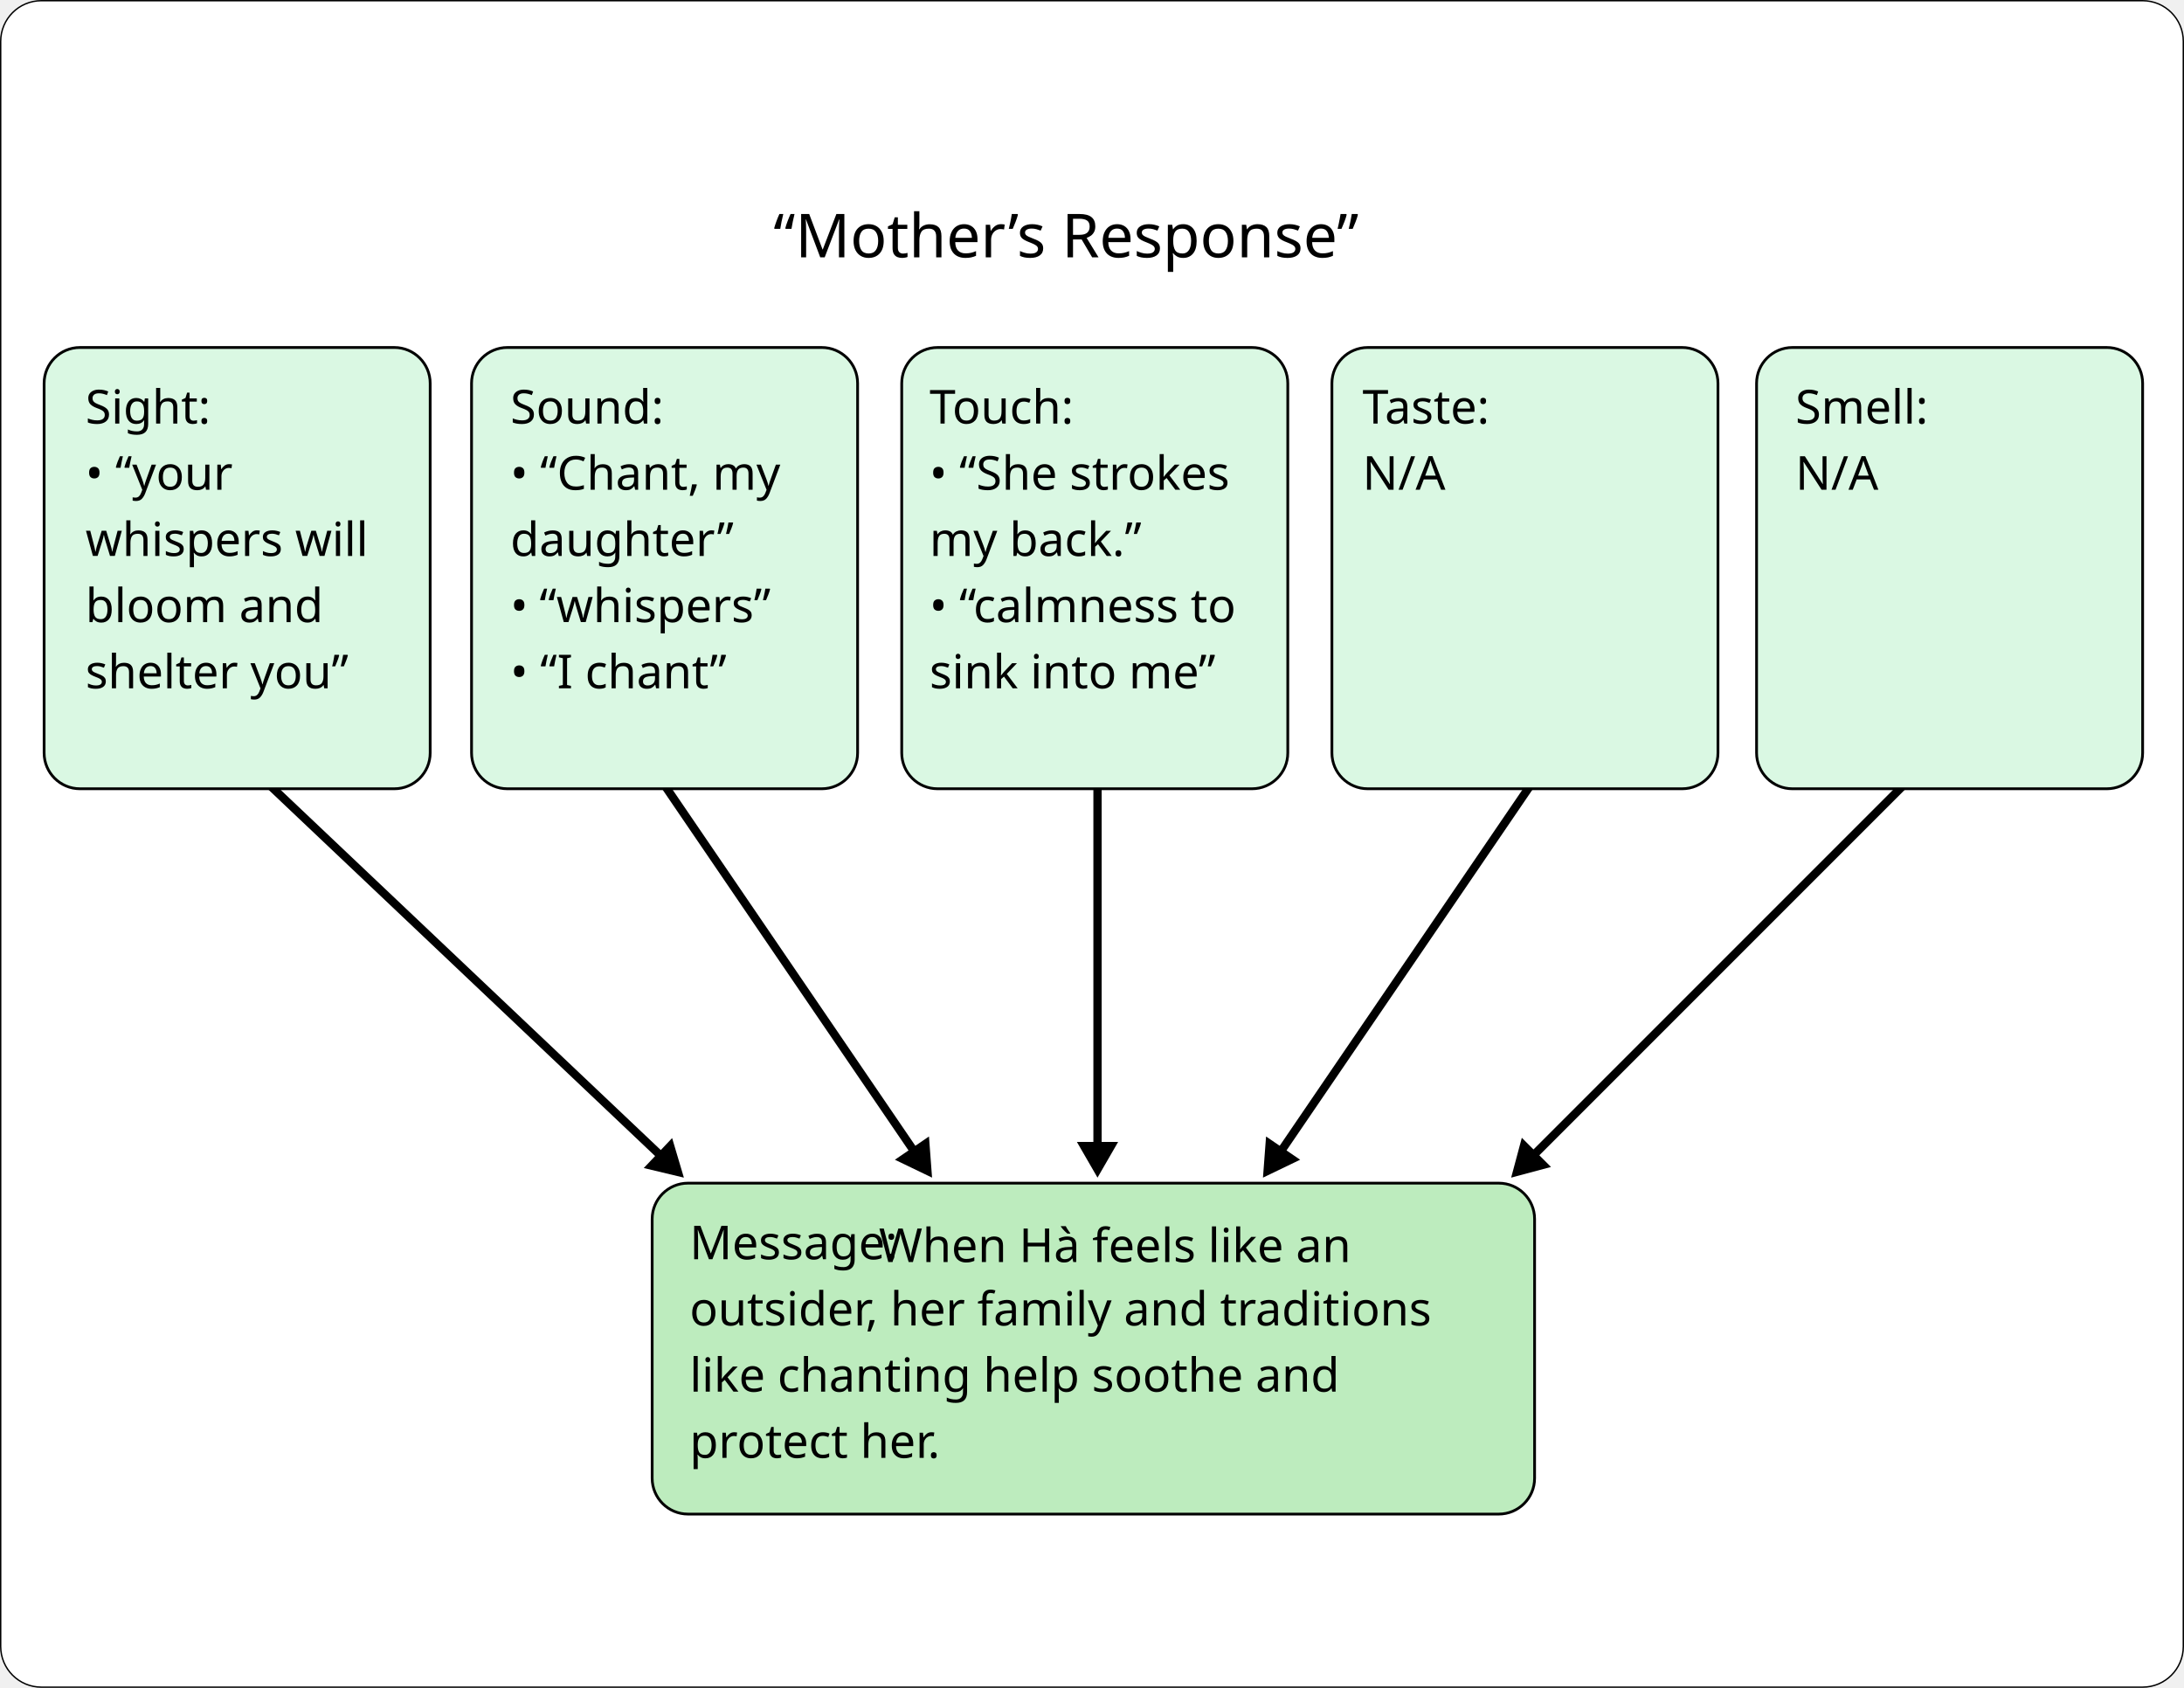
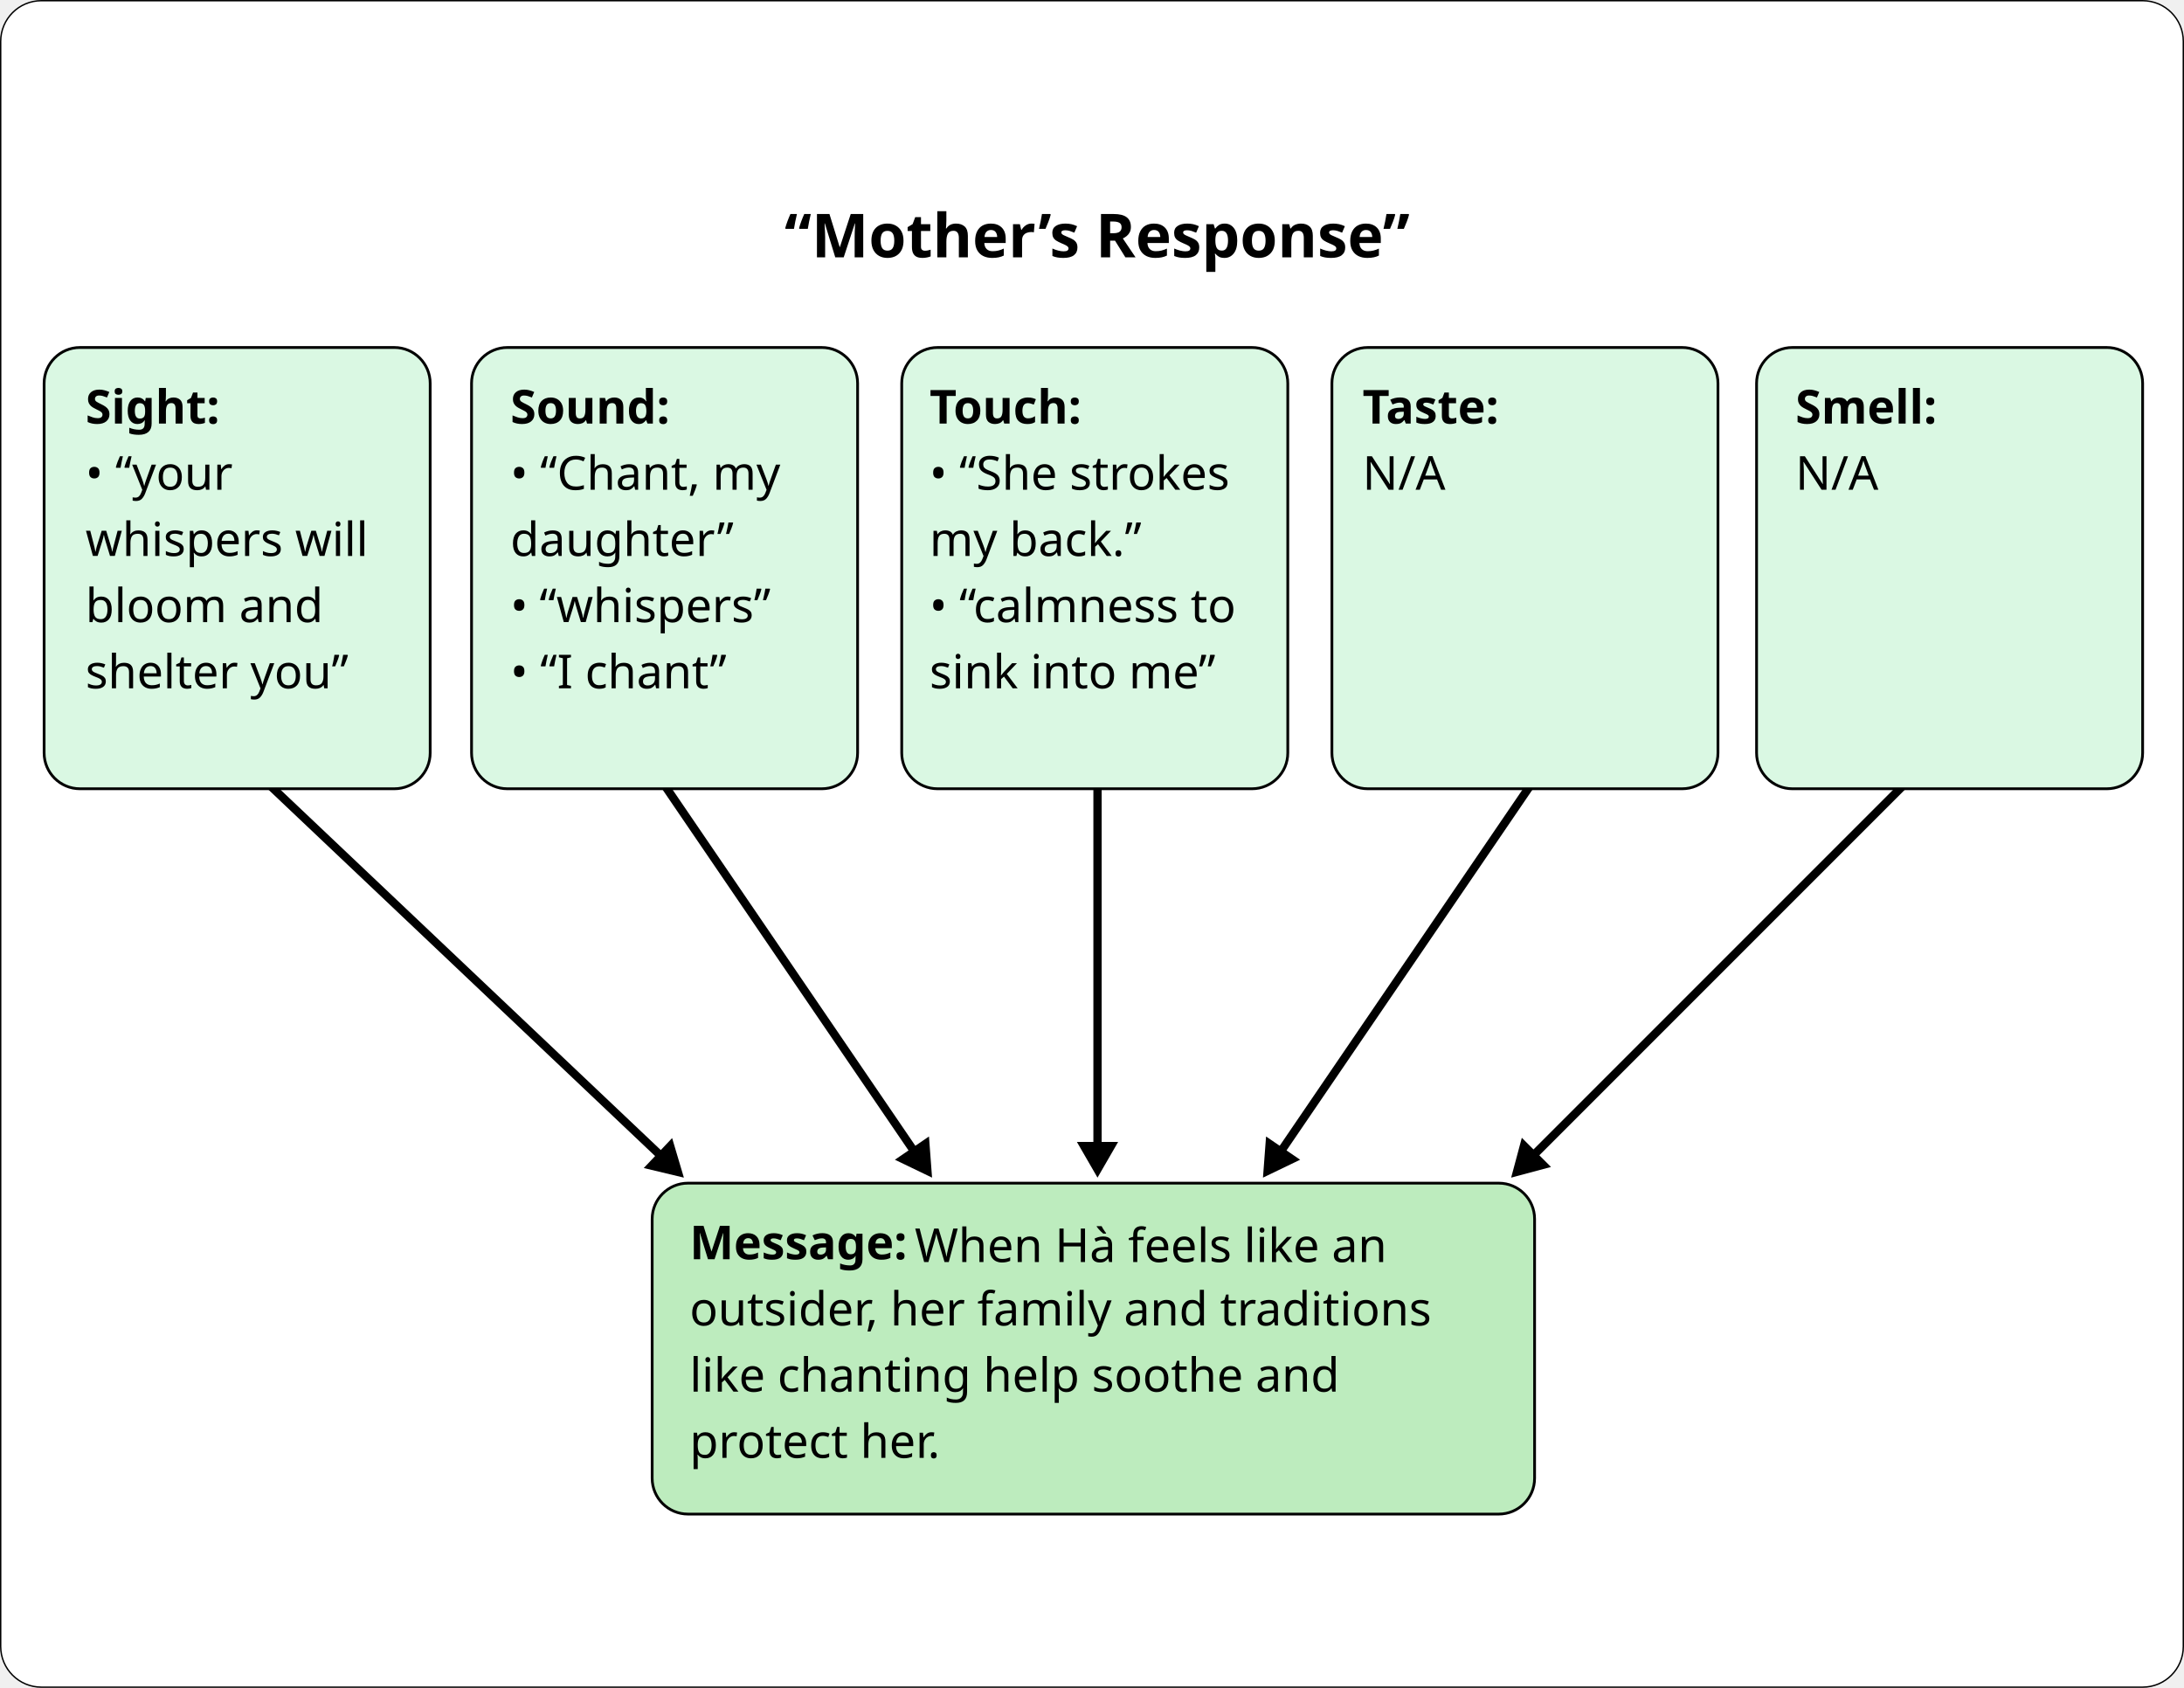
<svg xmlns="http://www.w3.org/2000/svg" version="1.1" x="0px" y="0px" viewBox="0 0 792 612" style="enable-background:new 0 0 792 612;" xml:space="preserve">
  <style type="text/css">
	.st0{fill:#FFFFFF;}
	.st1{fill:none;stroke:#000000;stroke-width:3;stroke-miterlimit:10;}
	.st2{fill:#BDECBE;stroke:#000000;stroke-miterlimit:10;}
	.st3{fill:#DAF8E3;stroke:#000000;stroke-miterlimit:10;}
	.st4{fill:none;}
- 	.st5{font-family:'Poppins-Bold';}
+ 	.st5{font-family:sans-serif; font-weight: 600;}
	.st6{font-size:22px;}
	.st7{font-size:17px;}
- 	.st8{font-family:'Poppins-Medium';}
- 	.st9{font-family:'Poppins-MediumItalic';}
+ 	.st8{font-family:sans-serif;}
+ 	.st9{font-family:sans-serif;}
</style>
  <g id="BKGD">
    <g>
      <path class="st0" d="M15,611.75c-8.13,0-14.75-6.62-14.75-14.75V15C0.25,6.87,6.87,0.25,15,0.25h762    c8.13,0,14.75,6.62,14.75,14.75v582c0,8.13-6.62,14.75-14.75,14.75H15z" />
      <path d="M777,0.5c8,0,14.5,6.5,14.5,14.5v582c0,8-6.5,14.5-14.5,14.5H15c-8,0-14.5-6.5-14.5-14.5V15C0.5,7,7,0.5,15,0.5H777     M777,0H15C6.72,0,0,6.72,0,15v582c0,8.28,6.72,15,15,15h762c8.28,0,15-6.72,15-15V15C792,6.72,785.28,0,777,0L777,0z" />
    </g>
  </g>
  <g id="GO_x5F_WW">
    <g>
      <g>
        <line class="st1" x1="398" y1="207" x2="398" y2="416.24" />
        <g>
          <polygon points="390.52,414.05 398,427 405.48,414.05     " />
        </g>
      </g>
    </g>
    <g>
      <g>
        <line class="st1" x1="608" y1="207" x2="464.06" y2="418.11" />
        <g>
          <polygon points="459.12,412.08 458,427 471.48,420.51     " />
        </g>
      </g>
    </g>
    <g>
      <g>
        <line class="st1" x1="738" y1="237" x2="555.61" y2="419.39" />
        <g>
          <polygon points="551.87,412.55 548,427 562.45,423.13     " />
        </g>
      </g>
    </g>
    <g>
      <g>
        <line class="st1" x1="188" y1="207" x2="331.94" y2="418.11" />
        <g>
          <polygon points="324.52,420.51 338,427 336.88,412.08     " />
        </g>
      </g>
    </g>
    <g>
      <g>
        <line class="st1" x1="58" y1="247" x2="240.19" y2="419.6" />
        <g>
          <polygon points="233.45,423.52 248,427 243.74,412.66     " />
        </g>
      </g>
    </g>
    <path class="st2" d="M543.5,549h-294c-7.18,0-13-5.82-13-13v-94c0-7.18,5.82-13,13-13h294c7.18,0,13,5.82,13,13v94   C556.5,543.18,550.68,549,543.5,549z" />
    <path class="st3" d="M454,286H340c-7.18,0-13-5.82-13-13V139c0-7.18,5.82-13,13-13h114c7.18,0,13,5.82,13,13v134   C467,280.18,461.18,286,454,286z" />
    <path class="st3" d="M610,286H496c-7.18,0-13-5.82-13-13V139c0-7.18,5.82-13,13-13h114c7.18,0,13,5.82,13,13v134   C623,280.18,617.18,286,610,286z" />
    <path class="st3" d="M764,286H650c-7.18,0-13-5.82-13-13V139c0-7.18,5.82-13,13-13h114c7.18,0,13,5.82,13,13v134   C777,280.18,771.18,286,764,286z" />
    <path class="st3" d="M298,286H184c-7.18,0-13-5.82-13-13V139c0-7.18,5.82-13,13-13h114c7.18,0,13,5.82,13,13v134   C311,280.18,305.18,286,298,286z" />
    <path class="st3" d="M143,286H29c-7.18,0-13-5.82-13-13V139c0-7.18,5.82-13,13-13h114c7.18,0,13,5.82,13,13v134   C156,280.18,150.18,286,143,286z" />
    <rect x="280.09" y="77.02" class="st4" width="232.91" height="31.98" />
    <text transform="matrix(1 0 0 1 280.4835 93.3019)">
-       <tspan x="0" y="0" class="st5 st6">“Mother’s Response”</tspan>
+       <tspan x="4" y="0" class="st5 st6">“Mother’s Response”</tspan>
      <tspan x="222.18" y="0" class="st5 st6" />
    </text>
    <rect x="337.09" y="141" class="st4" width="123.91" height="128" />
    <text transform="matrix(1 0 0 1 337.0856 153.5796)">
      <tspan x="0" y="0" class="st5 st7">Touch:</tspan>
      <tspan x="58.8" y="0" class="st8 st7"> </tspan>
      <tspan x="0" y="24" class="st8 st7">• “She strokes </tspan>
      <tspan x="0" y="48" class="st8 st7">my back.” </tspan>
      <tspan x="0" y="72" class="st8 st7">• “calmness to </tspan>
      <tspan x="0" y="96" class="st8 st7">sink into me”</tspan>
    </text>
    <rect x="250.09" y="444.02" class="st4" width="309.91" height="99.98" />
    <text transform="matrix(1 0 0 1 250.0856 456.6027)">
      <tspan x="0" y="0" class="st5 st7">Message:</tspan>
-       <tspan x="64.2" y="1" class="st8 st7"> When Hà feels like an </tspan>
+       <tspan x="77.2" y="1" class="st8 st7"> When Hà feels like an </tspan>
      <tspan x="0" y="24" class="st8 st7">outsider, her family and traditions </tspan>
      <tspan x="0" y="48" class="st8 st7">like chanting help soothe and </tspan>
      <tspan x="0" y="72" class="st8 st7">protect her. </tspan>
    </text>
    <rect x="494.09" y="141" class="st4" width="144.91" height="43.19" />
    <text transform="matrix(1 0 0 1 494.0861 153.5796)">
      <tspan x="0" y="0" class="st5 st7">Taste:</tspan>
      <tspan x="53.06" y="0" class="st8 st7"> </tspan>
      <tspan x="0" y="24" class="st8 st7">N/A</tspan>
    </text>
    <rect x="185.09" y="141" class="st4" width="112.91" height="128" />
    <text transform="matrix(1 0 0 1 185.0856 153.5802)">
      <tspan x="0" y="0" class="st5 st7">Sound:</tspan>
      <tspan x="60.28" y="0" class="st8 st7"> </tspan>
      <tspan x="0" y="24" class="st9 st7">• “Chant, my </tspan>
      <tspan x="0" y="48" class="st9 st7">daughter”</tspan>
      <tspan x="0" y="72" class="st8 st7">• </tspan>
      <tspan x="10.57" y="72" class="st9 st7">“whispers”</tspan>
      <tspan x="0" y="96" class="st8 st7">• “I chant”</tspan>
    </text>
    <rect x="651.09" y="141" class="st4" width="108.91" height="54" />
    <text transform="matrix(1 0 0 1 651.0861 153.5796)">
      <tspan x="0" y="0" class="st5 st7">Smell:</tspan>
      <tspan x="53.29" y="0" class="st8 st7"> </tspan>
      <tspan x="0" y="24" class="st8 st7">N/A</tspan>
    </text>
    <rect x="31" y="141" class="st4" width="119.91" height="132.98" />
    <text transform="matrix(1 0 0 1 31 153.5796)">
      <tspan x="0" y="0" class="st5 st7">Sight:</tspan>
      <tspan x="49.89" y="0" class="st8 st7"> </tspan>
      <tspan x="0" y="24" class="st8 st7">• “your </tspan>
      <tspan x="0" y="48" class="st8 st7">whispers will </tspan>
      <tspan x="0" y="72" class="st8 st7">bloom and </tspan>
      <tspan x="0" y="96" class="st8 st7">shelter you”</tspan>
    </text>
  </g>
  <g id="TEXT">
</g>
</svg>
